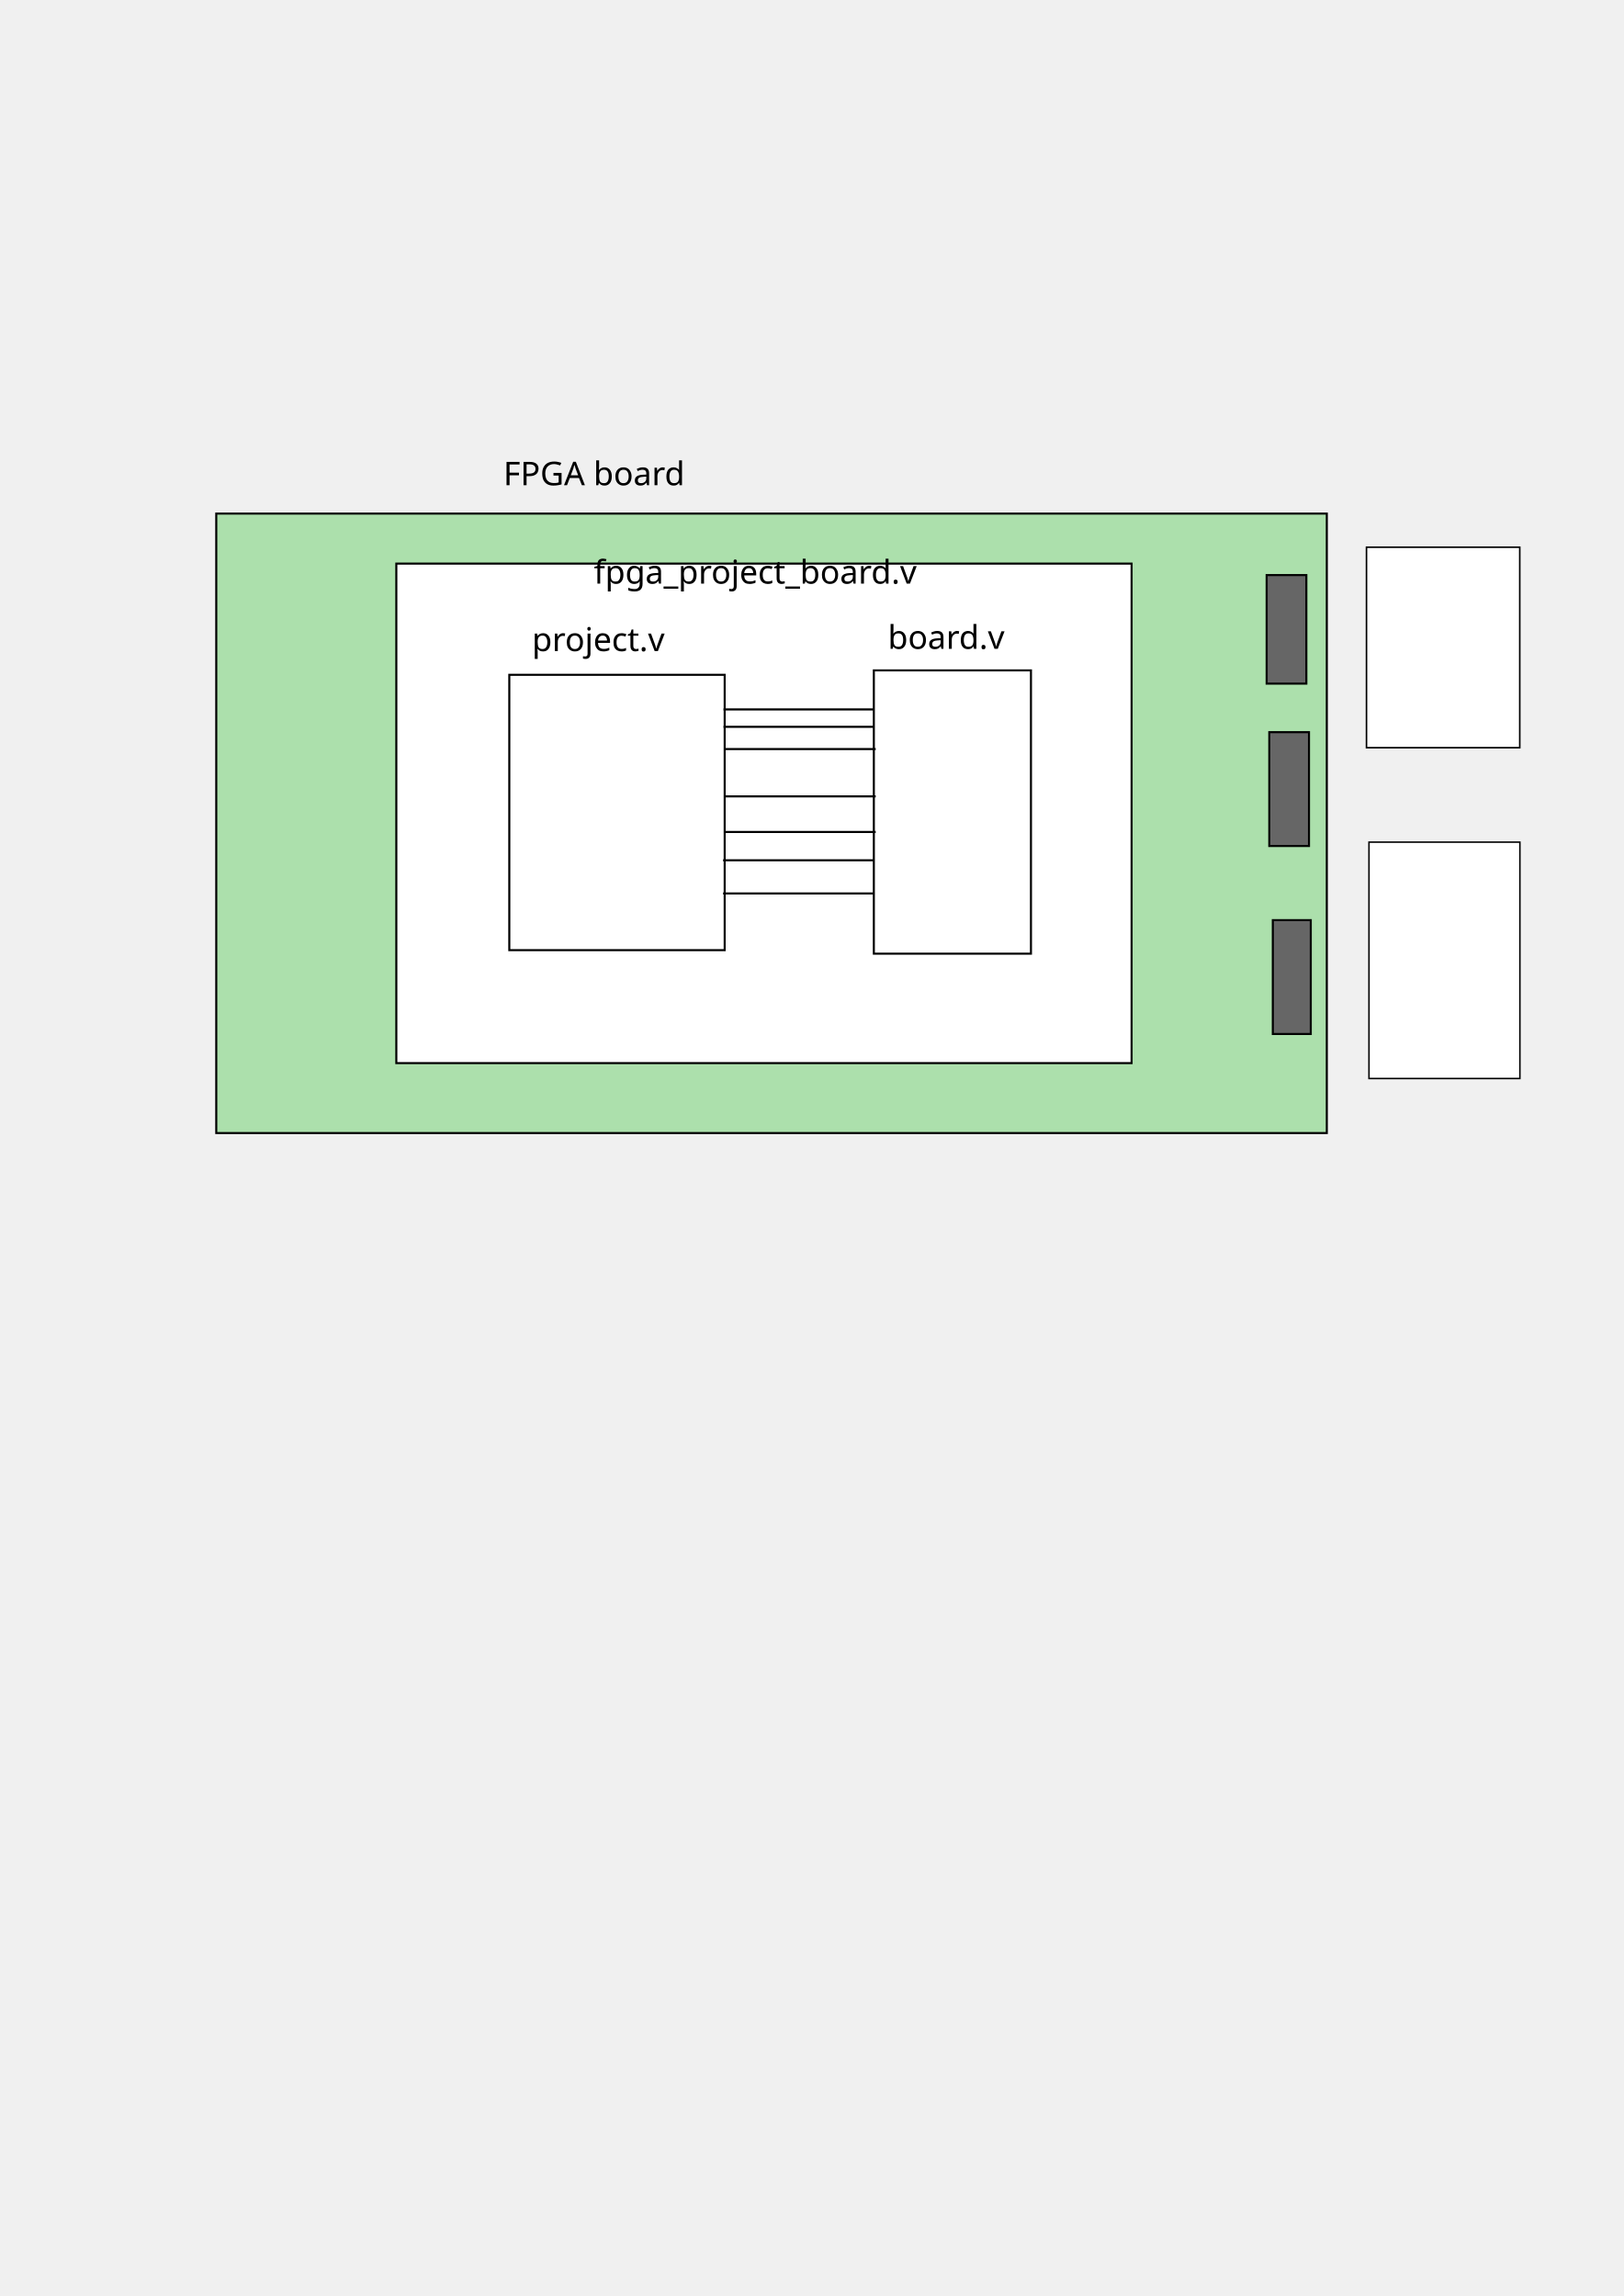
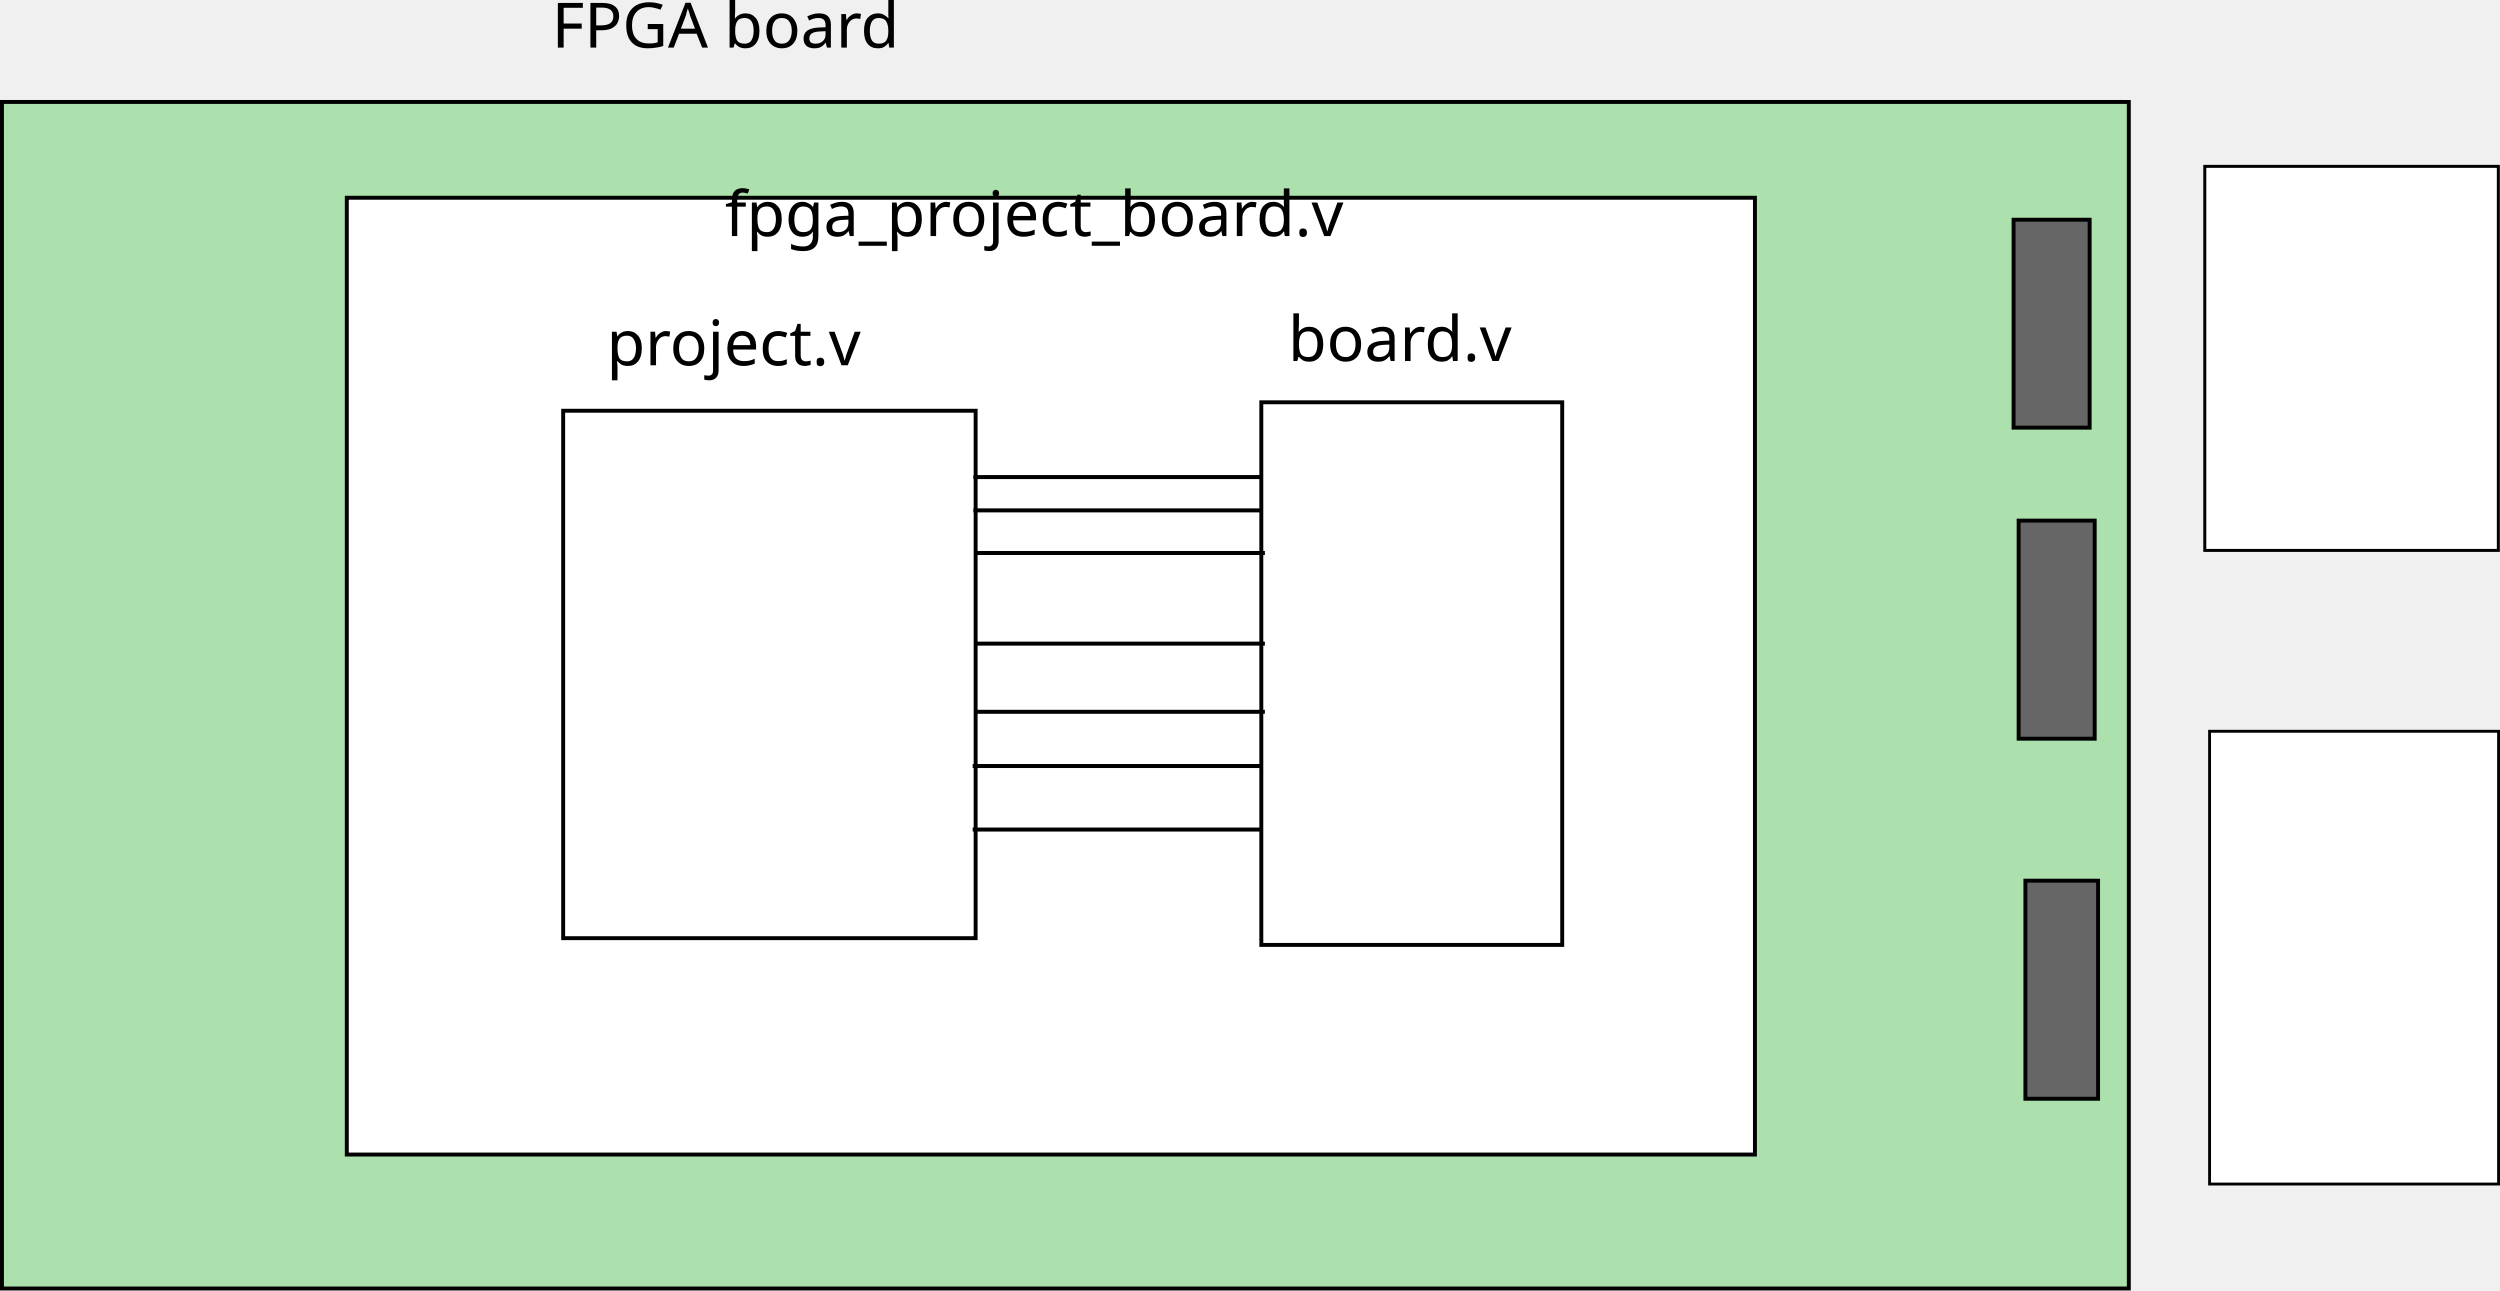
- <svg xmlns="http://www.w3.org/2000/svg" width="210mm" height="297mm" viewBox="0 0 210 297" version="1.1" id="svg8">
+ <svg xmlns="http://www.w3.org/2000/svg" width="168.831mm" height="87.147mm" viewBox="0 0 168.831 87.147" version="1.1" id="svg8">
  <defs id="defs2" />
-   <g id="layer1">
+   <g id="layer1" transform="translate(-27.83795,-59.55038)">
    <rect style="opacity:1;fill:#ace0ac;fill-opacity:1;stroke:#000000;stroke-width:0.265;stroke-miterlimit:4;stroke-dasharray:none;stroke-dashoffset:0;stroke-opacity:1" id="rect29" width="143.631" height="80.131" x="27.97" y="66.435" />
    <rect style="opacity:1;fill:#ffffff;fill-opacity:1;stroke:#000000;stroke-width:0.202;stroke-miterlimit:4;stroke-dasharray:none;stroke-dashoffset:0;stroke-opacity:1" id="rect31" width="19.823" height="25.936" x="176.733" y="70.785" />
    <rect style="opacity:1;fill:#ffffff;fill-opacity:1;stroke:#000000;stroke-width:0.194;stroke-miterlimit:4;stroke-dasharray:none;stroke-dashoffset:0;stroke-opacity:1" id="rect33" width="19.517" height="30.577" x="177.056" y="108.935" />
    <rect style="opacity:1;fill:#666666;fill-opacity:1;stroke:#000000;stroke-width:0.265;stroke-miterlimit:4;stroke-dasharray:none;stroke-dashoffset:0;stroke-opacity:1" id="rect35" width="5.137" height="14.042" x="163.819" y="74.389" />
    <rect style="opacity:1;fill:#666666;fill-opacity:1;stroke:#000000;stroke-width:0.265;stroke-miterlimit:4;stroke-dasharray:none;stroke-dashoffset:0;stroke-opacity:1" id="rect37" width="5.137" height="14.727" x="164.161" y="94.709" />
    <rect style="opacity:1;fill:#666666;fill-opacity:1;stroke:#000000;stroke-width:0.265;stroke-miterlimit:4;stroke-dasharray:none;stroke-dashoffset:0;stroke-opacity:1" id="rect39" width="4.909" height="14.727" x="164.618" y="119.025" />
    <rect style="opacity:1;fill:#ffffff;fill-opacity:1;stroke:#000000;stroke-width:0.265;stroke-miterlimit:4;stroke-dasharray:none;stroke-dashoffset:0;stroke-opacity:1" id="rect41" width="95.095" height="64.614" x="51.258" y="72.905" />
    <rect style="opacity:1;fill:#ffffff;fill-opacity:1;stroke:#000000;stroke-width:0.265;stroke-miterlimit:4;stroke-dasharray:none;stroke-dashoffset:0;stroke-opacity:1" id="rect43" width="27.855" height="35.618" x="65.87" y="87.289" />
    <rect style="opacity:1;fill:#ffffff;fill-opacity:1;stroke:#000000;stroke-width:0.265;stroke-miterlimit:4;stroke-dasharray:none;stroke-dashoffset:0;stroke-opacity:1" id="rect45" width="20.32" height="36.645" x="113.018" y="86.718" />
    <path style="fill:none;fill-rule:evenodd;stroke:#000000;stroke-width:0.27;stroke-linecap:butt;stroke-linejoin:miter;stroke-miterlimit:4;stroke-dasharray:none;stroke-opacity:1" d="M 113.049,91.768 H 93.577" id="path4555" />
    <path id="path4557" d="M 113.049,94.018 H 93.577" style="fill:none;fill-rule:evenodd;stroke:#000000;stroke-width:0.27;stroke-linecap:butt;stroke-linejoin:miter;stroke-miterlimit:4;stroke-dasharray:none;stroke-opacity:1" />
    <path style="fill:none;fill-rule:evenodd;stroke:#000000;stroke-width:0.27;stroke-linecap:butt;stroke-linejoin:miter;stroke-miterlimit:4;stroke-dasharray:none;stroke-opacity:1" d="M 113.258,96.895 H 93.786" id="path4559" />
    <path id="path4561" d="M 113.258,103.016 H 93.786" style="fill:none;fill-rule:evenodd;stroke:#000000;stroke-width:0.27;stroke-linecap:butt;stroke-linejoin:miter;stroke-miterlimit:4;stroke-dasharray:none;stroke-opacity:1" />
    <path style="fill:none;fill-rule:evenodd;stroke:#000000;stroke-width:0.27;stroke-linecap:butt;stroke-linejoin:miter;stroke-miterlimit:4;stroke-dasharray:none;stroke-opacity:1" d="M 113.258,107.62 H 93.786" id="path4563" />
    <path id="path4565" d="M 112.997,111.282 H 93.525" style="fill:none;fill-rule:evenodd;stroke:#000000;stroke-width:0.27;stroke-linecap:butt;stroke-linejoin:miter;stroke-miterlimit:4;stroke-dasharray:none;stroke-opacity:1" />
    <path style="fill:none;fill-rule:evenodd;stroke:#000000;stroke-width:0.27;stroke-linecap:butt;stroke-linejoin:miter;stroke-miterlimit:4;stroke-dasharray:none;stroke-opacity:1" d="M 112.997,115.572 H 93.525" id="path4567" />
    <text xml:space="preserve" style="font-style:normal;font-variant:normal;font-weight:normal;font-stretch:normal;font-size:4.233px;line-height:100%;font-family:cmr10;-inkscape-font-specification:cmr10;text-align:start;letter-spacing:0px;word-spacing:0px;writing-mode:lr-tb;text-anchor:start;fill:#000000;fill-opacity:1;stroke:none;stroke-width:0.265px;stroke-linecap:butt;stroke-linejoin:miter;stroke-opacity:1" x="65.106" y="62.767" id="text4583">
      <tspan id="tspan4581" x="65.106" y="62.767" style="stroke-width:0.265px">FPGA board</tspan>
    </text>
    <text xml:space="preserve" style="font-style:normal;font-variant:normal;font-weight:normal;font-stretch:normal;font-size:4.233px;line-height:100%;font-family:cmr10;-inkscape-font-specification:cmr10;text-align:start;letter-spacing:0px;word-spacing:0px;writing-mode:lr-tb;text-anchor:start;fill:#000000;fill-opacity:1;stroke:none;stroke-width:0.265px;stroke-linecap:butt;stroke-linejoin:miter;stroke-opacity:1" x="76.795" y="75.492" id="text4587">
      <tspan id="tspan4585" x="76.795" y="75.492" style="stroke-width:0.265px">fpga_project_board.v</tspan>
    </text>
    <text xml:space="preserve" style="font-style:normal;font-variant:normal;font-weight:normal;font-stretch:normal;font-size:4.233px;line-height:100%;font-family:cmr10;-inkscape-font-specification:cmr10;text-align:start;letter-spacing:0px;word-spacing:0px;writing-mode:lr-tb;text-anchor:start;fill:#000000;fill-opacity:1;stroke:none;stroke-width:0.265px;stroke-linecap:butt;stroke-linejoin:miter;stroke-opacity:1" x="68.805" y="84.222" id="text4591">
      <tspan id="tspan4589" x="68.805" y="84.222" style="stroke-width:0.265px">project.v</tspan>
    </text>
    <text xml:space="preserve" style="font-style:normal;font-variant:normal;font-weight:normal;font-stretch:normal;font-size:4.233px;line-height:100%;font-family:cmr10;-inkscape-font-specification:cmr10;text-align:start;letter-spacing:0px;word-spacing:0px;writing-mode:lr-tb;text-anchor:start;fill:#000000;fill-opacity:1;stroke:none;stroke-width:0.265px;stroke-linecap:butt;stroke-linejoin:miter;stroke-opacity:1" x="114.823" y="83.926" id="text4595">
      <tspan id="tspan4593" x="114.823" y="83.926" style="stroke-width:0.265px">board.v</tspan>
    </text>
  </g>
</svg>
